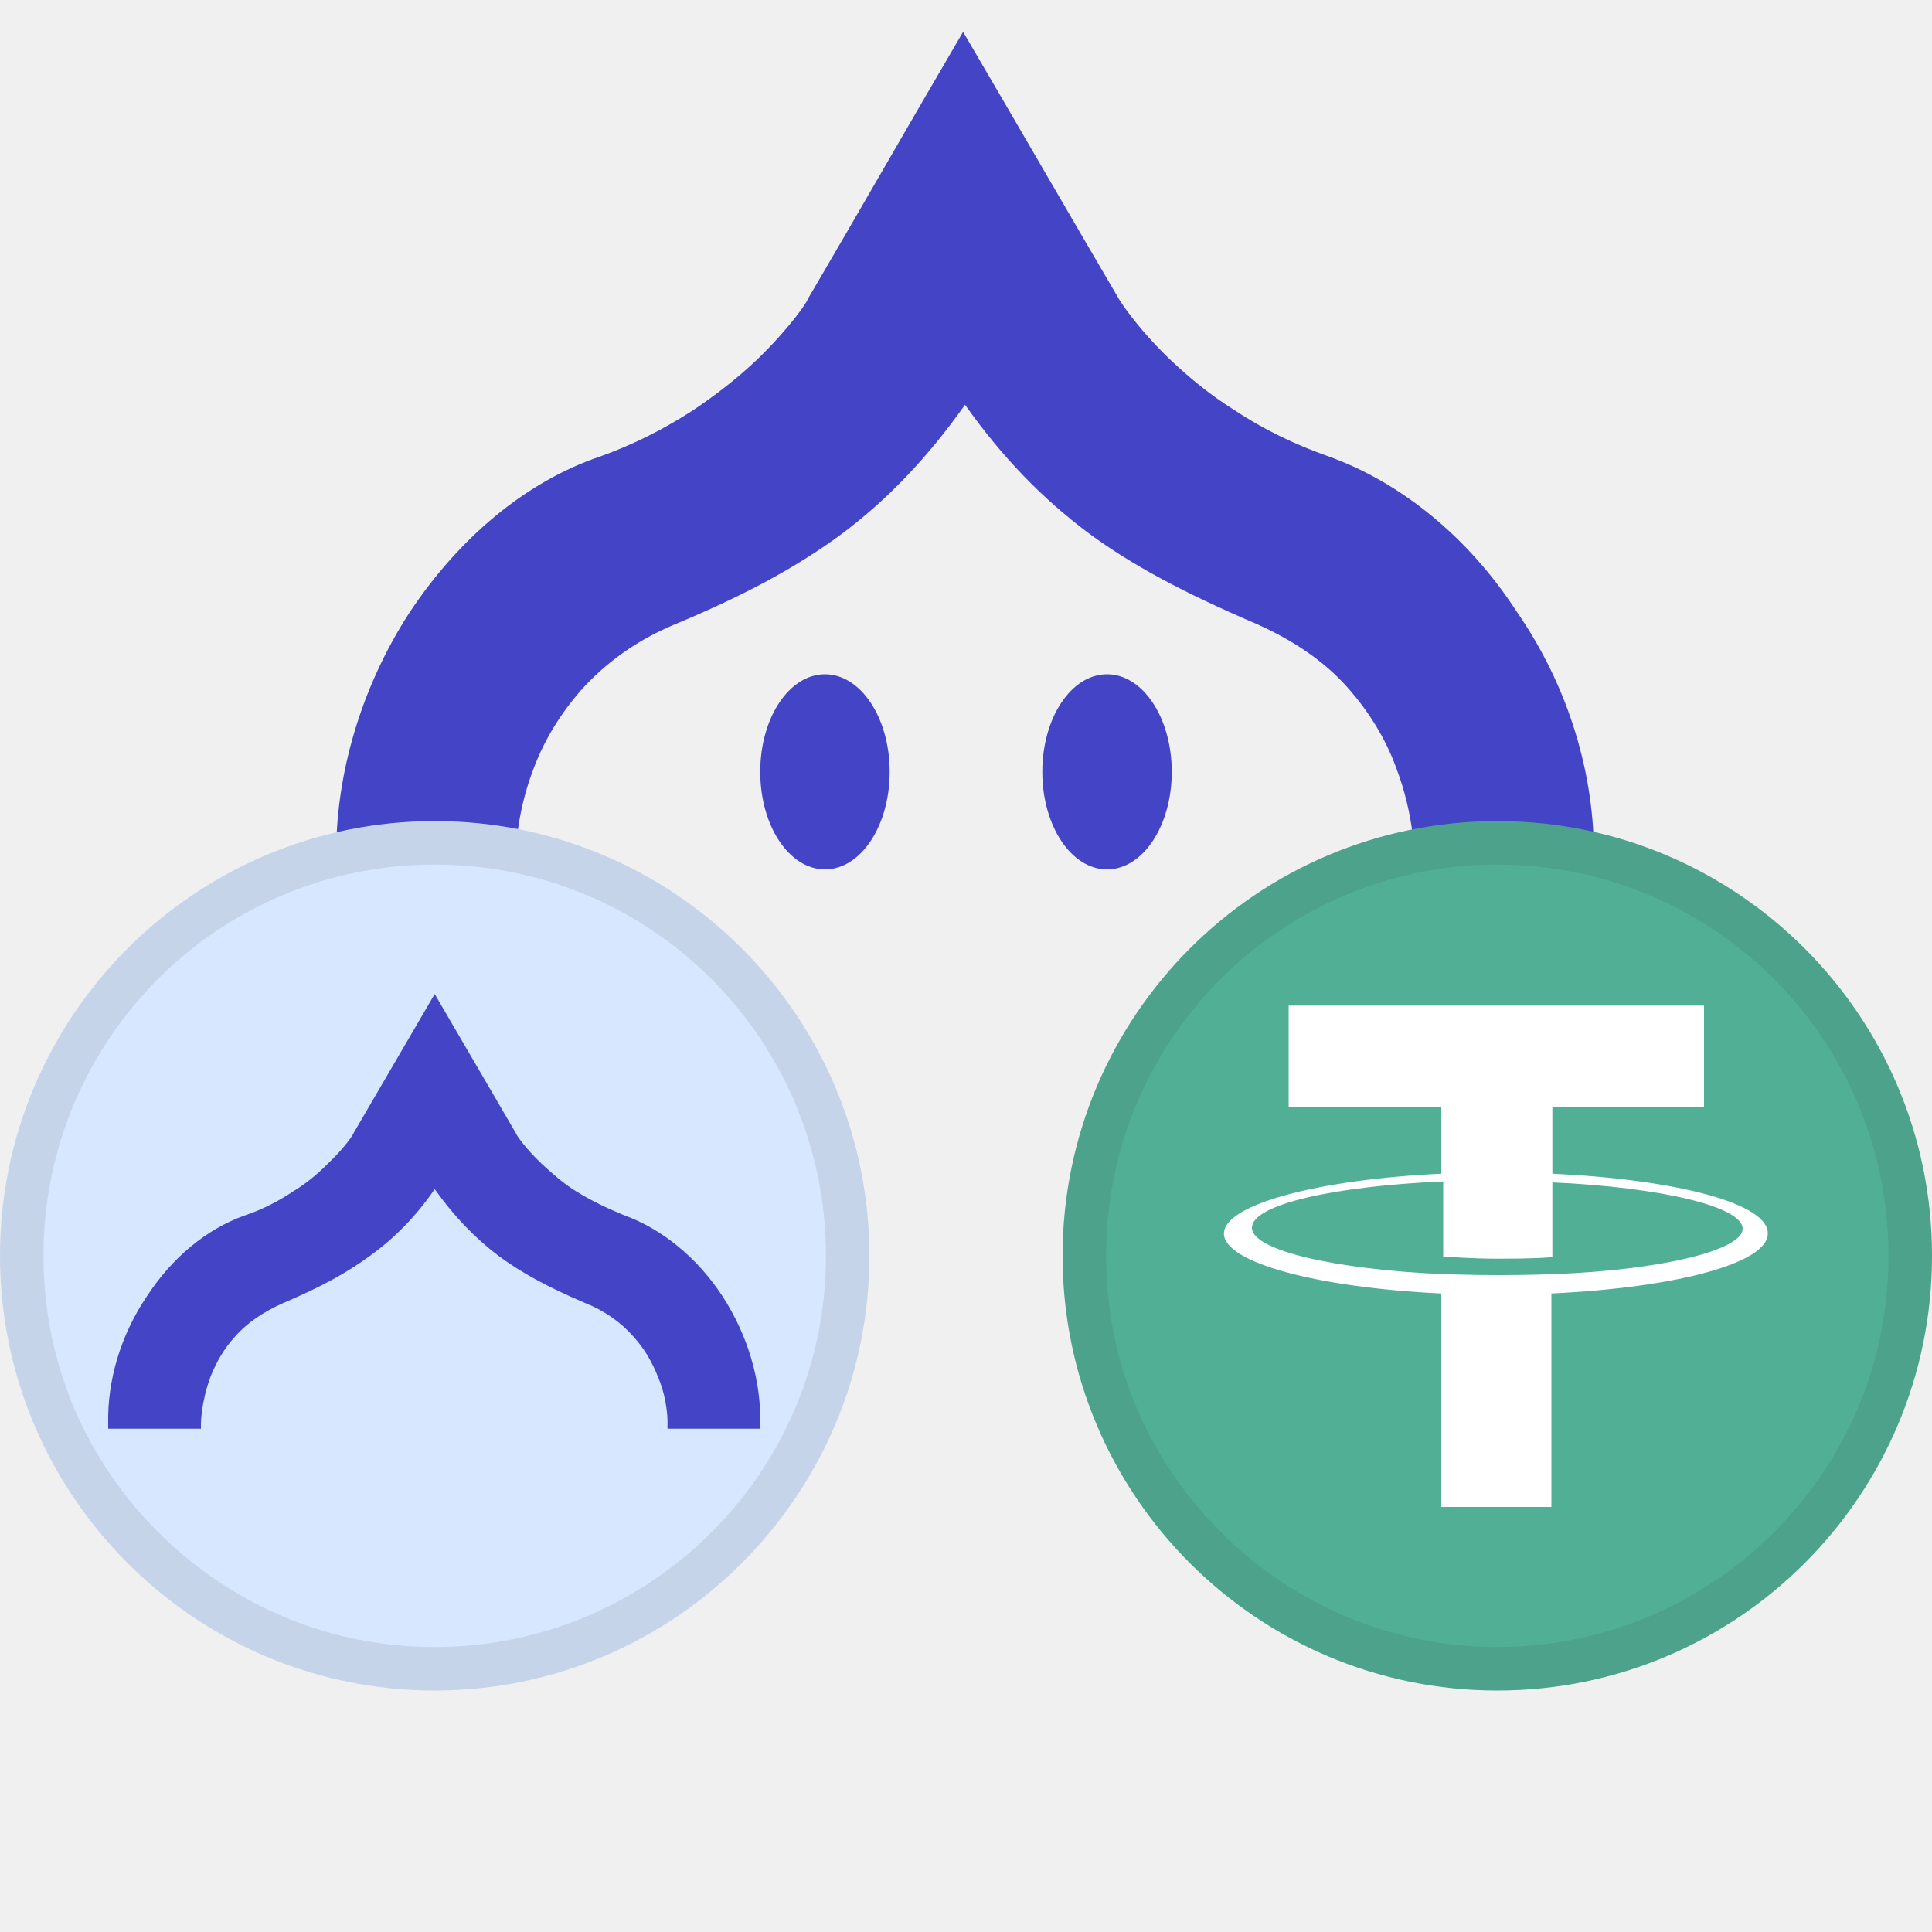
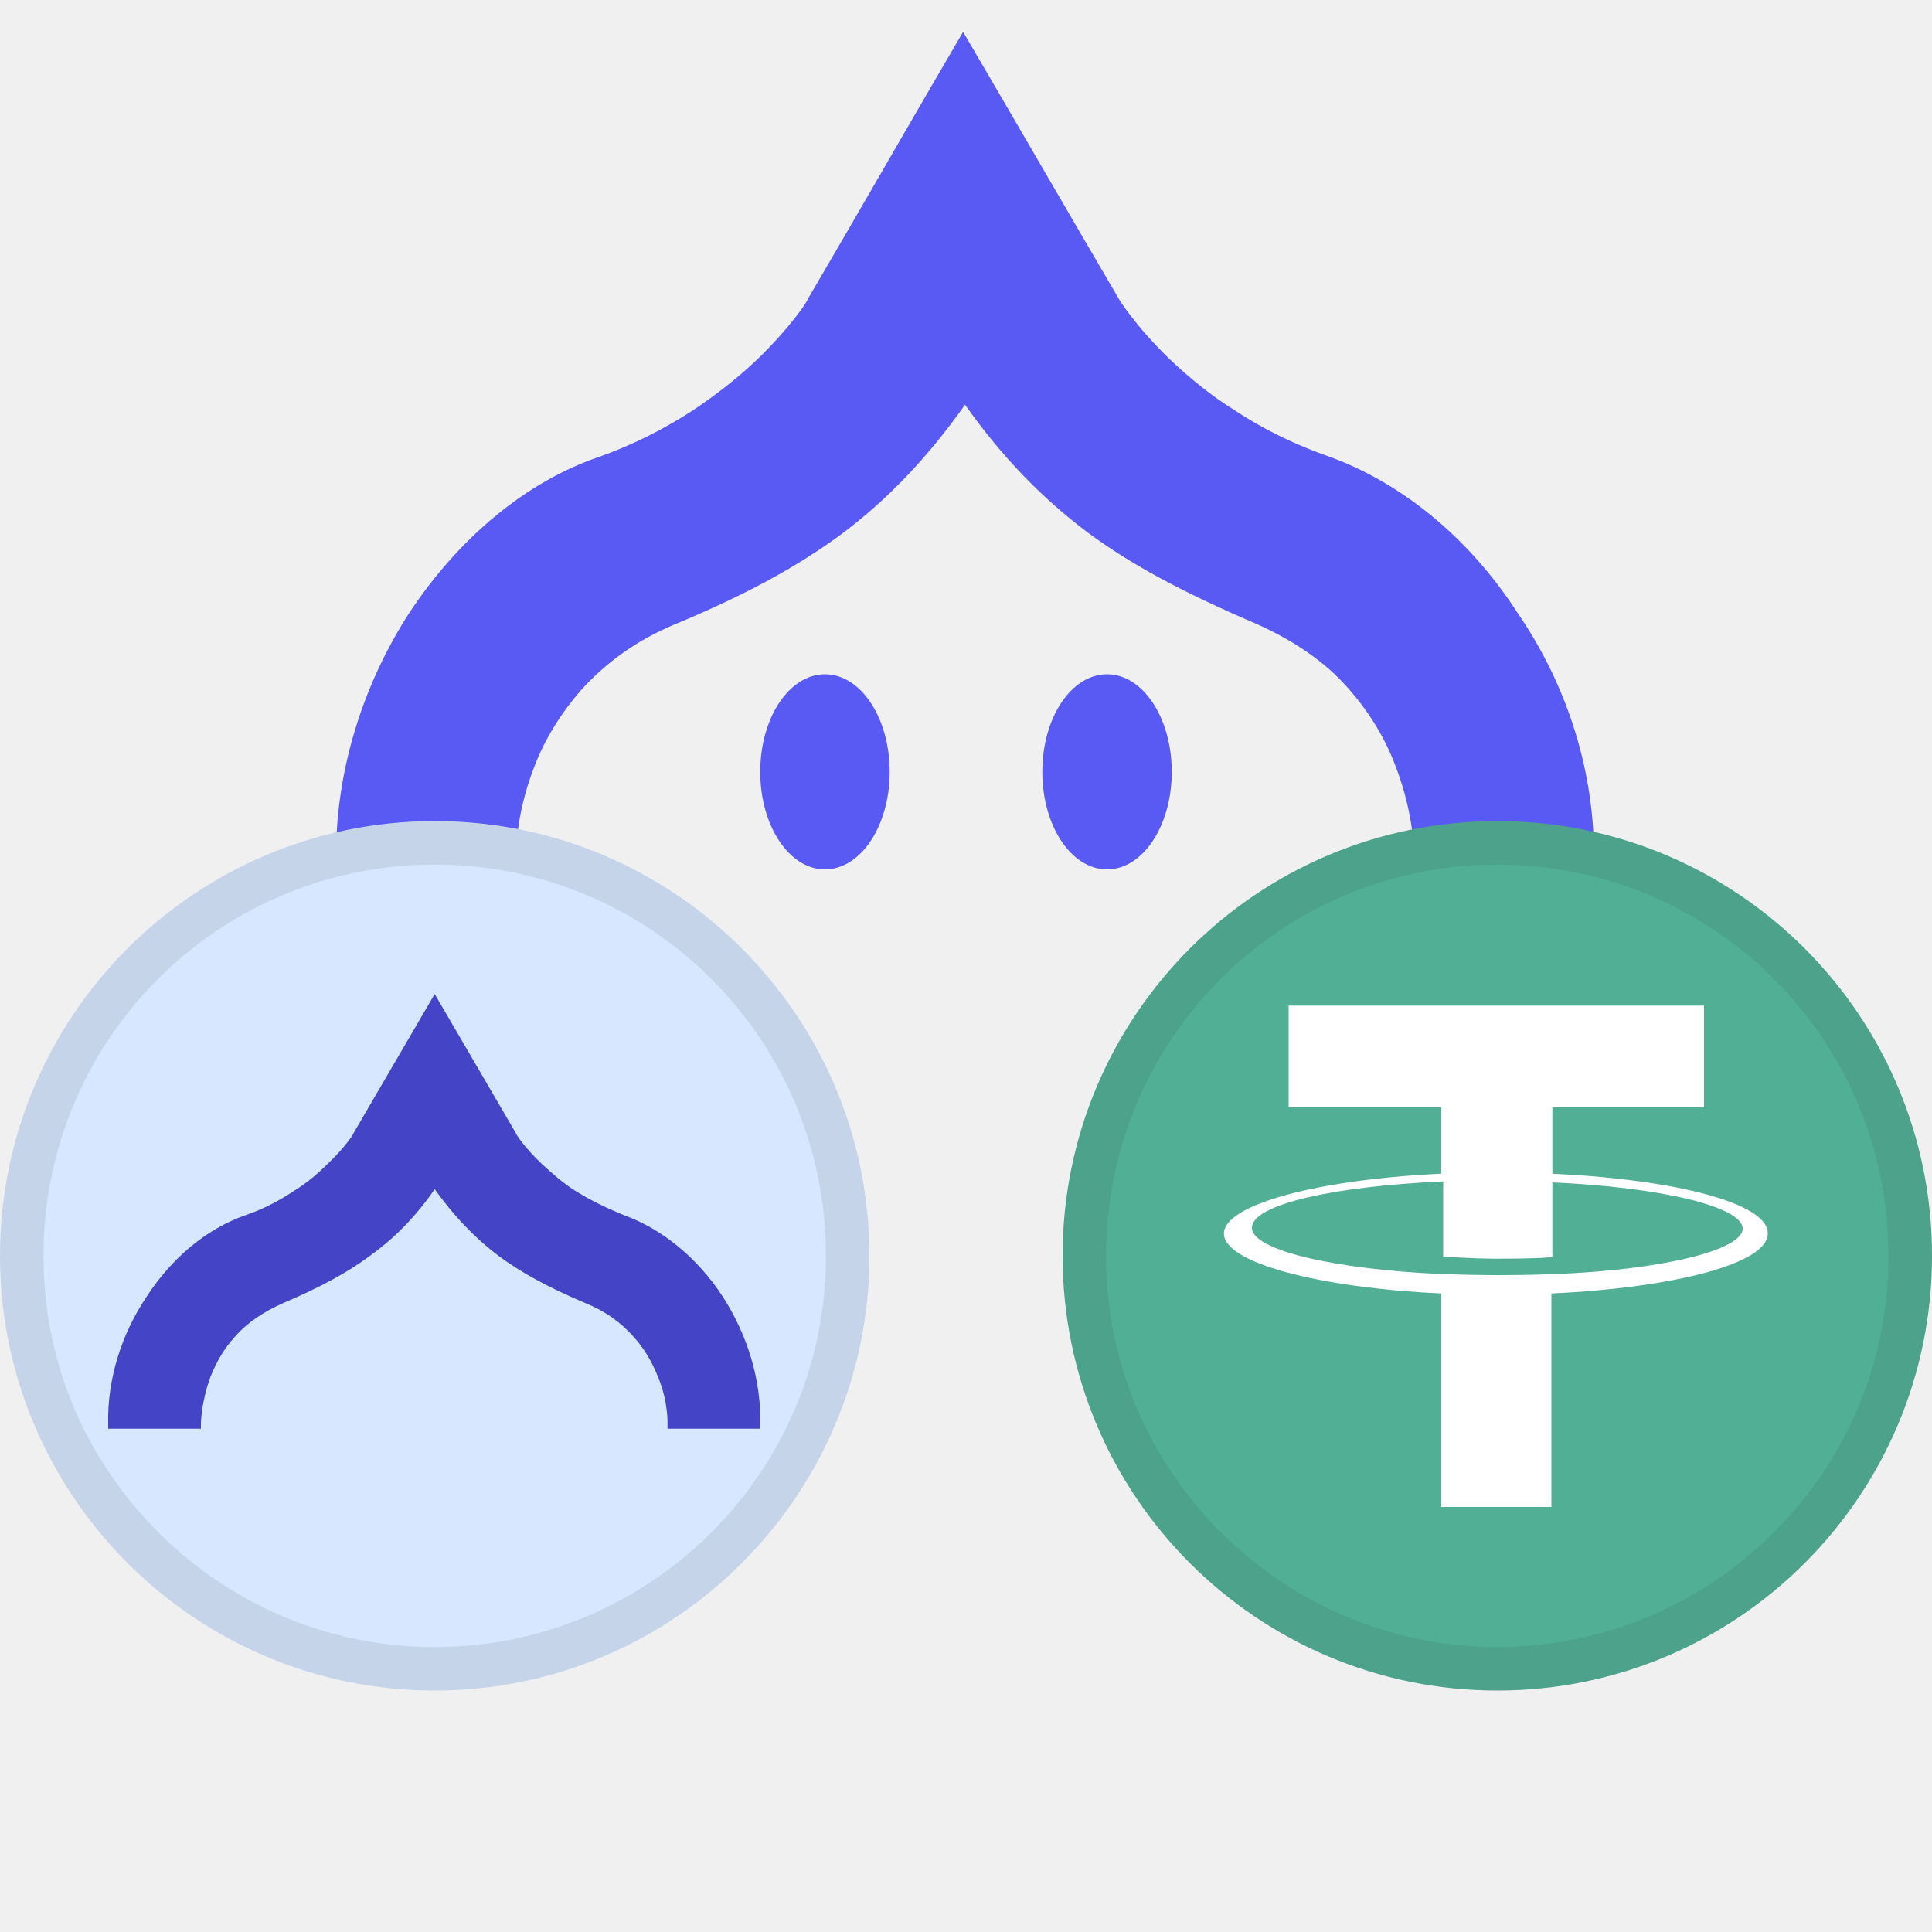
<svg xmlns="http://www.w3.org/2000/svg" version="1.1" id="Layer_1" x="0px" y="0px" viewBox="0 0 200 200" style="enable-background:new 0 0 200 200;" xml:space="preserve">
  <style type="text/css">
- 	.st0{fill:#4444C6;}
+ 	.st0{fill:#5959F4;}
	.st1{fill:#D7E7FF;}
	.st2{opacity:0.1;fill:#242628;enable-background:new    ;}
- 	.st3{fill:#50AF95;}
- 	.st4{fill-rule:evenodd;clip-rule:evenodd;fill:#FFFFFF;}
+ 	.st3{fill:#4444C6;}
+ 	.st4{fill:#50AF95;}
+ 	.st5{fill-rule:evenodd;clip-rule:evenodd;fill:#FFFFFF;}
</style>
  <g>
-     <path id="C" class="st0" d="M92.1,79.9c0,5.6-3,10.1-6.7,10.1s-6.7-4.5-6.7-10.1s3-10.1,6.7-10.1S92.1,74.3,92.1,79.9z" />
+     <path class="st0" d="M92.1,79.9c0,5.6-3,10.1-6.7,10.1s-6.7-4.5-6.7-10.1s3-10.1,6.7-10.1S92.1,74.3,92.1,79.9z" />
+     <path class="st0" d="M121.3,79.9c0,5.6-3,10.1-6.7,10.1s-6.7-4.5-6.7-10.1s3-10.1,6.7-10.1S121.3,74.3,121.3,79.9z" />
+     <path class="st0" d="M165,88.9v0.9h-0.9c-5.3,0-6.9,0-7.4,0c-0.4,0-0.4,0-0.7,0c-0.6,0-2.1,0-8.6,0.1h-1v-1c0,0,0.1-4.3-1.9-9.5   c-1.1-3-2.8-5.7-4.8-8c-2.5-2.9-5.8-5.1-9.6-6.8c-7.7-3.3-12.9-6.1-17.4-9.4c-4.8-3.6-8.9-7.8-12.8-13.3c-3.9,5.5-8,9.8-12.8,13.4   c-4.5,3.3-9.7,6.2-17.4,9.4c-3.8,1.6-7,3.9-9.6,6.8c-2,2.3-3.7,5-4.8,7.9c-2,5.1-1.9,9.4-1.9,9.5v1h-1c-6.4,0-8-0.1-8.6-0.1   c-0.3,0-0.3,0-0.7,0c-0.6,0-2.1,0-7.4,0h-0.9v-0.9c-0.1-8.7,2.6-17.8,7.6-25.5c5.1-7.7,12-13.5,19.6-16.1c3.4-1.2,6.6-2.8,9.7-4.8   c2.4-1.6,4.7-3.4,6.7-5.3c3.4-3.3,5.2-6,5.2-6.2C89,21.8,94.3,12.5,99.7,3.3c5.4,9.2,10.7,18.4,16.1,27.6c0.1,0.2,1.8,2.9,5.2,6.2   c2.1,2,4.3,3.8,6.7,5.3c3,2,6.3,3.6,9.7,4.8c7.6,2.7,14.6,8.4,19.6,16.1C162.4,71.1,165.1,80.2,165,88.9z" />
  </g>
-   <g>
-     <path class="st0" d="M121.3,79.9c0,5.6-3,10.1-6.7,10.1s-6.7-4.5-6.7-10.1s3-10.1,6.7-10.1S121.3,74.3,121.3,79.9z" />
-   </g>
-   <path class="st0" d="M165,88.9v0.9h-0.9c-5.3,0-6.9,0-7.4,0c-0.4,0-0.4,0-0.7,0c-0.6,0-2.1,0-8.6,0.1h-1v-1c0,0,0.1-4.3-1.9-9.5  c-1.1-3-2.8-5.7-4.8-8c-2.5-2.9-5.8-5.1-9.6-6.8c-7.7-3.3-12.9-6.1-17.4-9.4c-4.8-3.6-8.9-7.8-12.8-13.3c-3.9,5.5-8,9.8-12.8,13.4  c-4.5,3.3-9.7,6.2-17.4,9.4c-3.8,1.6-7,3.9-9.6,6.8c-2,2.3-3.7,5-4.8,7.9c-2,5.1-1.9,9.4-1.9,9.5v1h-1c-6.4,0-8-0.1-8.6-0.1  c-0.3,0-0.3,0-0.7,0c-0.6,0-2.1,0-7.4,0h-0.9v-0.9c-0.1-8.7,2.6-17.8,7.6-25.5c5.1-7.7,12-13.5,19.6-16.1c3.4-1.2,6.6-2.8,9.7-4.8  c2.4-1.6,4.7-3.4,6.7-5.3c3.4-3.3,5.2-6,5.2-6.2C89,21.8,94.3,12.5,99.7,3.3c5.4,9.2,10.7,18.4,16.1,27.6c0.1,0.2,1.8,2.9,5.2,6.2  c2.1,2,4.3,3.8,6.7,5.3c3,2,6.3,3.6,9.7,4.8c7.6,2.7,14.6,8.4,19.6,16.1C162.4,71.1,165.1,80.2,165,88.9z" />
  <path class="st1" d="M90,130c0,7.2-1.7,14-4.7,20l0,0c-7.4,14.8-22.6,25-40.3,25l0,0c-17.7,0-32.9-10.2-40.3-25l0,0  c-3-6-4.7-12.8-4.7-20c0-24.8,20.1-45,45-45l0,0C69.9,85,90,105.2,90,130z" />
  <path class="st2" d="M45,85c-24.8,0-45,20.2-45,45s20.2,45,45,45s45-20.2,45-45S69.8,85,45,85z M81.3,148  c-6.6,13.3-20.4,22.5-36.3,22.5l0,0c-15.9,0-29.6-9.2-36.3-22.5l0,0c-2.7-5.4-4.2-11.5-4.2-18c0-22.4,18.1-40.5,40.5-40.5l0,0  c22.4,0,40.5,18.1,40.5,40.5C85.5,136.5,84,142.6,81.3,148L81.3,148z" />
-   <path class="st0" d="M78.7,147.4v0.5h-0.5c-2.8,0-3.6,0-3.9,0c-0.2,0-0.2,0-0.3,0c-0.3,0-1.1,0-4.4,0h-0.5v-0.5c0,0,0.1-2.3-1-4.9  c-0.6-1.5-1.4-2.9-2.5-4.1c-1.3-1.5-3-2.7-5-3.5c-4-1.7-6.7-3.2-9-4.9c-2.5-1.9-4.6-4.1-6.6-6.9c-2,2.9-4.2,5.1-6.7,6.9  c-2.3,1.7-5,3.2-9,4.9c-2,0.9-3.7,2-5,3.5c-1.1,1.2-1.9,2.6-2.5,4.1c-1,2.7-1,4.9-1,4.9v0.5h-0.5c-3.3,0-4.1,0-4.4,0  c-0.2,0-0.2,0-0.3,0c-0.3,0-1.1,0-3.9,0h-0.5v-0.5c-0.1-4.5,1.3-9.2,4-13.2c2.6-4,6.2-7,10.2-8.4c1.8-0.6,3.5-1.5,5-2.5  c1.3-0.8,2.4-1.7,3.5-2.8c1.8-1.7,2.7-3.1,2.7-3.2c2.8-4.8,5.6-9.6,8.4-14.4c2.8,4.8,5.6,9.6,8.4,14.4c0,0.1,0.9,1.5,2.7,3.2  c1.1,1,2.2,2,3.5,2.8c1.6,1,3.3,1.8,5,2.5c3.9,1.4,7.6,4.4,10.2,8.4C77.4,138.2,78.8,142.9,78.7,147.4z" />
-   <circle class="st3" cx="155" cy="130" r="45" />
-   <path class="st4" d="M160.7,131.9L160.7,131.9c-0.3,0-2,0.1-5.6,0.1c-2.9,0-5.1-0.1-5.7-0.1l0,0c-11.4-0.5-19.8-2.5-19.8-4.8  c0-2.4,8.4-4.3,19.8-4.8v7.8c0.8,0,2.8,0.2,5.7,0.2c3.5,0,5.3-0.1,5.6-0.2v-7.7c11.2,0.5,19.7,2.5,19.7,4.8  C180.4,129.4,172,131.5,160.7,131.9L160.7,131.9L160.7,131.9z M160.7,121.5v-6.9h15.7v-10.5h-43v10.5h15.8v6.9  c-12.8,0.6-22.5,3.2-22.5,6.2s9.7,5.6,22.5,6.2V156h11.4v-22.1c12.8-0.6,22.4-3.1,22.4-6.2C183.1,124.6,173.6,122.1,160.7,121.5  L160.7,121.5L160.7,121.5z M160.7,121.5L160.7,121.5z" />
+   <path class="st3" d="M78.7,147.4v0.5h-0.5c-2.8,0-3.6,0-3.9,0c-0.2,0-0.2,0-0.3,0c-0.3,0-1.1,0-4.4,0h-0.5v-0.5c0,0,0.1-2.3-1-4.9  c-0.6-1.5-1.4-2.9-2.5-4.1c-1.3-1.5-3-2.7-5-3.5c-4-1.7-6.7-3.2-9-4.9c-2.5-1.9-4.6-4.1-6.6-6.9c-2,2.9-4.2,5.1-6.7,6.9  c-2.3,1.7-5,3.2-9,4.9c-2,0.9-3.7,2-5,3.5c-1.1,1.2-1.9,2.6-2.5,4.1c-1,2.7-1,4.9-1,4.9v0.5h-0.5c-3.3,0-4.1,0-4.4,0  c-0.2,0-0.2,0-0.3,0c-0.3,0-1.1,0-3.9,0h-0.5v-0.5c-0.1-4.5,1.3-9.2,4-13.2c2.6-4,6.2-7,10.2-8.4c1.8-0.6,3.5-1.5,5-2.5  c1.3-0.8,2.4-1.7,3.5-2.8c1.8-1.7,2.7-3.1,2.7-3.2c2.8-4.8,5.6-9.6,8.4-14.4c2.8,4.8,5.6,9.6,8.4,14.4c0,0.1,0.9,1.5,2.7,3.2  c1.1,1,2.2,2,3.5,2.8c1.6,1,3.3,1.8,5,2.5c3.9,1.4,7.6,4.4,10.2,8.4C77.4,138.2,78.8,142.9,78.7,147.4z" />
+   <circle class="st4" cx="155" cy="130" r="45" />
+   <path class="st5" d="M160.7,131.9L160.7,131.9c-0.3,0-2,0.1-5.6,0.1c-2.9,0-5.1-0.1-5.7-0.1l0,0c-11.4-0.5-19.8-2.5-19.8-4.8  c0-2.4,8.4-4.3,19.8-4.8v7.8c0.8,0,2.8,0.2,5.7,0.2c3.5,0,5.3-0.1,5.6-0.2v-7.7c11.2,0.5,19.7,2.5,19.7,4.8  C180.4,129.4,172,131.5,160.7,131.9L160.7,131.9L160.7,131.9z M160.7,121.5v-6.9h15.7v-10.5h-43v10.5h15.8v6.9  c-12.8,0.6-22.5,3.2-22.5,6.2s9.7,5.6,22.5,6.2V156h11.4v-22.1c12.8-0.6,22.4-3.1,22.4-6.2C183.1,124.6,173.6,122.1,160.7,121.5  L160.7,121.5L160.7,121.5z M160.7,121.5L160.7,121.5z" />
  <path class="st2" d="M155,85c-24.8,0-45,20.2-45,45s20.2,45,45,45s45-20.2,45-45S179.8,85,155,85z M191.3,148  c-6.6,13.3-20.4,22.5-36.3,22.5l0,0c-15.9,0-29.6-9.2-36.3-22.5l0,0c-2.7-5.4-4.2-11.5-4.2-18c0-22.4,18.1-40.5,40.5-40.5l0,0  c22.4,0,40.5,18.1,40.5,40.5C195.5,136.5,194,142.6,191.3,148L191.3,148z" />
</svg>
